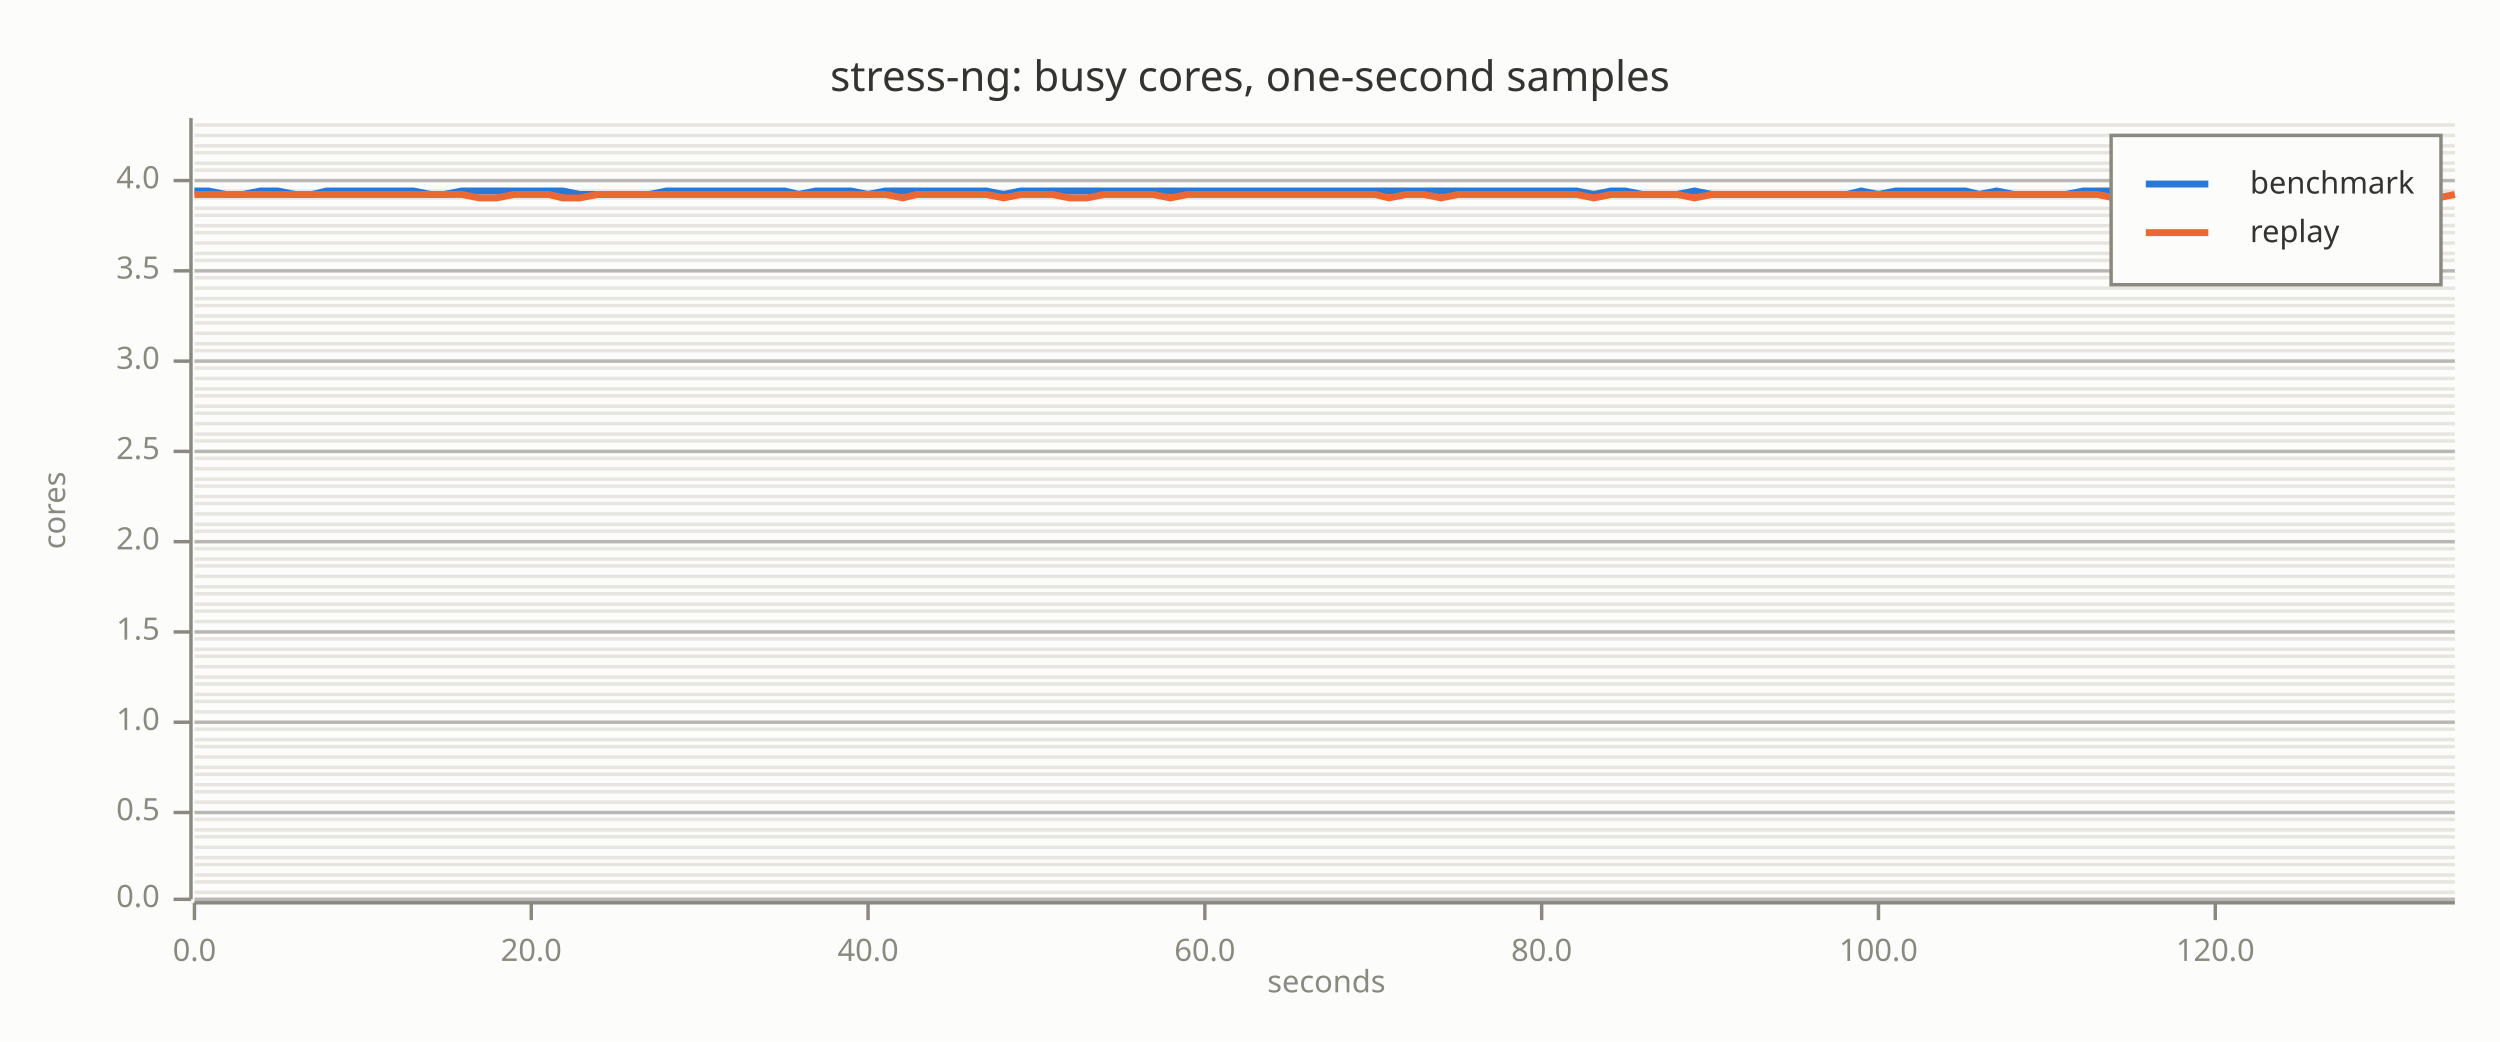
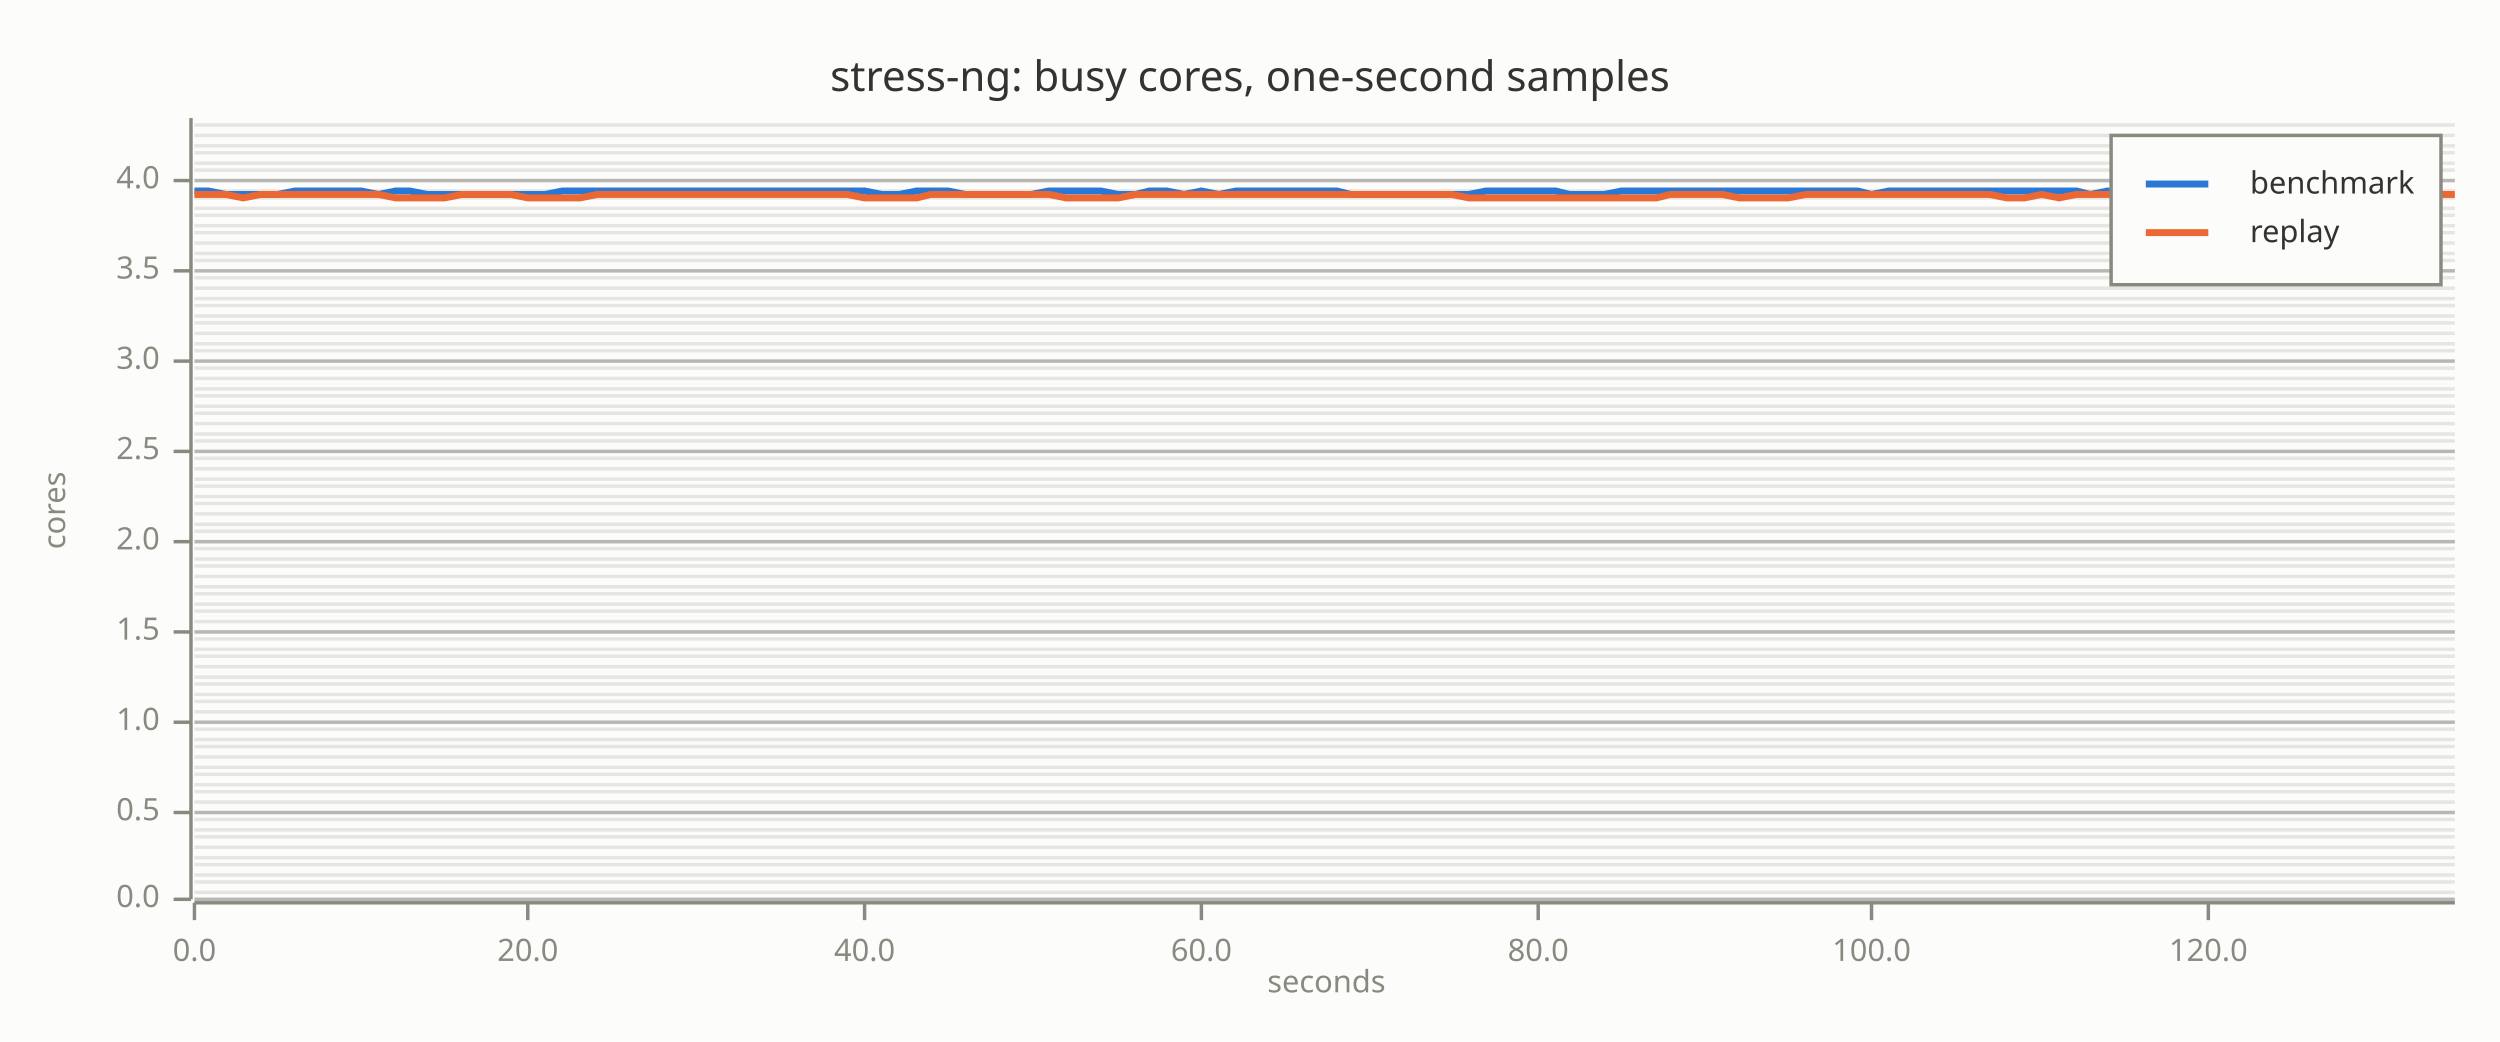
<svg xmlns="http://www.w3.org/2000/svg" width="720" height="300" viewBox="0 0 720 300">
  <rect x="0" y="0" width="720" height="300" opacity="1" fill="#FCFCFB" stroke="none" />
  <text x="360" y="17" dy="0.76em" text-anchor="middle" font-family="sans-serif" font-size="12.097" opacity="1" fill="#333330">
stress-ng: busy cores, one-second samples
</text>
  <line opacity="1" stroke="#E6E5E0" stroke-width="1" x1="56" y1="259" x2="707" y2="259" />
  <line opacity="1" stroke="#E6E5E0" stroke-width="1" x1="56" y1="257" x2="707" y2="257" />
  <line opacity="1" stroke="#E6E5E0" stroke-width="1" x1="56" y1="254" x2="707" y2="254" />
  <line opacity="1" stroke="#E6E5E0" stroke-width="1" x1="56" y1="252" x2="707" y2="252" />
  <line opacity="1" stroke="#E6E5E0" stroke-width="1" x1="56" y1="249" x2="707" y2="249" />
  <line opacity="1" stroke="#E6E5E0" stroke-width="1" x1="56" y1="247" x2="707" y2="247" />
  <line opacity="1" stroke="#E6E5E0" stroke-width="1" x1="56" y1="244" x2="707" y2="244" />
  <line opacity="1" stroke="#E6E5E0" stroke-width="1" x1="56" y1="241" x2="707" y2="241" />
  <line opacity="1" stroke="#E6E5E0" stroke-width="1" x1="56" y1="239" x2="707" y2="239" />
  <line opacity="1" stroke="#E6E5E0" stroke-width="1" x1="56" y1="236" x2="707" y2="236" />
  <line opacity="1" stroke="#E6E5E0" stroke-width="1" x1="56" y1="234" x2="707" y2="234" />
  <line opacity="1" stroke="#E6E5E0" stroke-width="1" x1="56" y1="231" x2="707" y2="231" />
  <line opacity="1" stroke="#E6E5E0" stroke-width="1" x1="56" y1="228" x2="707" y2="228" />
  <line opacity="1" stroke="#E6E5E0" stroke-width="1" x1="56" y1="226" x2="707" y2="226" />
  <line opacity="1" stroke="#E6E5E0" stroke-width="1" x1="56" y1="223" x2="707" y2="223" />
  <line opacity="1" stroke="#E6E5E0" stroke-width="1" x1="56" y1="221" x2="707" y2="221" />
  <line opacity="1" stroke="#E6E5E0" stroke-width="1" x1="56" y1="218" x2="707" y2="218" />
  <line opacity="1" stroke="#E6E5E0" stroke-width="1" x1="56" y1="215" x2="707" y2="215" />
  <line opacity="1" stroke="#E6E5E0" stroke-width="1" x1="56" y1="213" x2="707" y2="213" />
  <line opacity="1" stroke="#E6E5E0" stroke-width="1" x1="56" y1="210" x2="707" y2="210" />
  <line opacity="1" stroke="#E6E5E0" stroke-width="1" x1="56" y1="208" x2="707" y2="208" />
  <line opacity="1" stroke="#E6E5E0" stroke-width="1" x1="56" y1="205" x2="707" y2="205" />
  <line opacity="1" stroke="#E6E5E0" stroke-width="1" x1="56" y1="202" x2="707" y2="202" />
  <line opacity="1" stroke="#E6E5E0" stroke-width="1" x1="56" y1="200" x2="707" y2="200" />
  <line opacity="1" stroke="#E6E5E0" stroke-width="1" x1="56" y1="197" x2="707" y2="197" />
  <line opacity="1" stroke="#E6E5E0" stroke-width="1" x1="56" y1="195" x2="707" y2="195" />
  <line opacity="1" stroke="#E6E5E0" stroke-width="1" x1="56" y1="192" x2="707" y2="192" />
  <line opacity="1" stroke="#E6E5E0" stroke-width="1" x1="56" y1="189" x2="707" y2="189" />
  <line opacity="1" stroke="#E6E5E0" stroke-width="1" x1="56" y1="187" x2="707" y2="187" />
  <line opacity="1" stroke="#E6E5E0" stroke-width="1" x1="56" y1="184" x2="707" y2="184" />
  <line opacity="1" stroke="#E6E5E0" stroke-width="1" x1="56" y1="182" x2="707" y2="182" />
  <line opacity="1" stroke="#E6E5E0" stroke-width="1" x1="56" y1="179" x2="707" y2="179" />
  <line opacity="1" stroke="#E6E5E0" stroke-width="1" x1="56" y1="176" x2="707" y2="176" />
  <line opacity="1" stroke="#E6E5E0" stroke-width="1" x1="56" y1="174" x2="707" y2="174" />
  <line opacity="1" stroke="#E6E5E0" stroke-width="1" x1="56" y1="171" x2="707" y2="171" />
  <line opacity="1" stroke="#E6E5E0" stroke-width="1" x1="56" y1="169" x2="707" y2="169" />
  <line opacity="1" stroke="#E6E5E0" stroke-width="1" x1="56" y1="166" x2="707" y2="166" />
  <line opacity="1" stroke="#E6E5E0" stroke-width="1" x1="56" y1="163" x2="707" y2="163" />
  <line opacity="1" stroke="#E6E5E0" stroke-width="1" x1="56" y1="161" x2="707" y2="161" />
  <line opacity="1" stroke="#E6E5E0" stroke-width="1" x1="56" y1="158" x2="707" y2="158" />
  <line opacity="1" stroke="#E6E5E0" stroke-width="1" x1="56" y1="156" x2="707" y2="156" />
  <line opacity="1" stroke="#E6E5E0" stroke-width="1" x1="56" y1="153" x2="707" y2="153" />
  <line opacity="1" stroke="#E6E5E0" stroke-width="1" x1="56" y1="151" x2="707" y2="151" />
  <line opacity="1" stroke="#E6E5E0" stroke-width="1" x1="56" y1="148" x2="707" y2="148" />
  <line opacity="1" stroke="#E6E5E0" stroke-width="1" x1="56" y1="145" x2="707" y2="145" />
  <line opacity="1" stroke="#E6E5E0" stroke-width="1" x1="56" y1="143" x2="707" y2="143" />
  <line opacity="1" stroke="#E6E5E0" stroke-width="1" x1="56" y1="140" x2="707" y2="140" />
  <line opacity="1" stroke="#E6E5E0" stroke-width="1" x1="56" y1="138" x2="707" y2="138" />
  <line opacity="1" stroke="#E6E5E0" stroke-width="1" x1="56" y1="135" x2="707" y2="135" />
  <line opacity="1" stroke="#E6E5E0" stroke-width="1" x1="56" y1="132" x2="707" y2="132" />
  <line opacity="1" stroke="#E6E5E0" stroke-width="1" x1="56" y1="130" x2="707" y2="130" />
  <line opacity="1" stroke="#E6E5E0" stroke-width="1" x1="56" y1="127" x2="707" y2="127" />
  <line opacity="1" stroke="#E6E5E0" stroke-width="1" x1="56" y1="125" x2="707" y2="125" />
  <line opacity="1" stroke="#E6E5E0" stroke-width="1" x1="56" y1="122" x2="707" y2="122" />
  <line opacity="1" stroke="#E6E5E0" stroke-width="1" x1="56" y1="119" x2="707" y2="119" />
  <line opacity="1" stroke="#E6E5E0" stroke-width="1" x1="56" y1="117" x2="707" y2="117" />
  <line opacity="1" stroke="#E6E5E0" stroke-width="1" x1="56" y1="114" x2="707" y2="114" />
  <line opacity="1" stroke="#E6E5E0" stroke-width="1" x1="56" y1="112" x2="707" y2="112" />
  <line opacity="1" stroke="#E6E5E0" stroke-width="1" x1="56" y1="109" x2="707" y2="109" />
  <line opacity="1" stroke="#E6E5E0" stroke-width="1" x1="56" y1="106" x2="707" y2="106" />
  <line opacity="1" stroke="#E6E5E0" stroke-width="1" x1="56" y1="104" x2="707" y2="104" />
  <line opacity="1" stroke="#E6E5E0" stroke-width="1" x1="56" y1="101" x2="707" y2="101" />
  <line opacity="1" stroke="#E6E5E0" stroke-width="1" x1="56" y1="99" x2="707" y2="99" />
  <line opacity="1" stroke="#E6E5E0" stroke-width="1" x1="56" y1="96" x2="707" y2="96" />
  <line opacity="1" stroke="#E6E5E0" stroke-width="1" x1="56" y1="93" x2="707" y2="93" />
  <line opacity="1" stroke="#E6E5E0" stroke-width="1" x1="56" y1="91" x2="707" y2="91" />
  <line opacity="1" stroke="#E6E5E0" stroke-width="1" x1="56" y1="88" x2="707" y2="88" />
  <line opacity="1" stroke="#E6E5E0" stroke-width="1" x1="56" y1="86" x2="707" y2="86" />
  <line opacity="1" stroke="#E6E5E0" stroke-width="1" x1="56" y1="83" x2="707" y2="83" />
  <line opacity="1" stroke="#E6E5E0" stroke-width="1" x1="56" y1="80" x2="707" y2="80" />
  <line opacity="1" stroke="#E6E5E0" stroke-width="1" x1="56" y1="78" x2="707" y2="78" />
  <line opacity="1" stroke="#E6E5E0" stroke-width="1" x1="56" y1="75" x2="707" y2="75" />
  <line opacity="1" stroke="#E6E5E0" stroke-width="1" x1="56" y1="73" x2="707" y2="73" />
  <line opacity="1" stroke="#E6E5E0" stroke-width="1" x1="56" y1="70" x2="707" y2="70" />
  <line opacity="1" stroke="#E6E5E0" stroke-width="1" x1="56" y1="67" x2="707" y2="67" />
  <line opacity="1" stroke="#E6E5E0" stroke-width="1" x1="56" y1="65" x2="707" y2="65" />
  <line opacity="1" stroke="#E6E5E0" stroke-width="1" x1="56" y1="62" x2="707" y2="62" />
  <line opacity="1" stroke="#E6E5E0" stroke-width="1" x1="56" y1="60" x2="707" y2="60" />
  <line opacity="1" stroke="#E6E5E0" stroke-width="1" x1="56" y1="57" x2="707" y2="57" />
  <line opacity="1" stroke="#E6E5E0" stroke-width="1" x1="56" y1="55" x2="707" y2="55" />
  <line opacity="1" stroke="#E6E5E0" stroke-width="1" x1="56" y1="52" x2="707" y2="52" />
  <line opacity="1" stroke="#E6E5E0" stroke-width="1" x1="56" y1="49" x2="707" y2="49" />
  <line opacity="1" stroke="#E6E5E0" stroke-width="1" x1="56" y1="47" x2="707" y2="47" />
  <line opacity="1" stroke="#E6E5E0" stroke-width="1" x1="56" y1="44" x2="707" y2="44" />
  <line opacity="1" stroke="#E6E5E0" stroke-width="1" x1="56" y1="42" x2="707" y2="42" />
  <line opacity="1" stroke="#E6E5E0" stroke-width="1" x1="56" y1="39" x2="707" y2="39" />
  <line opacity="1" stroke="#E6E5E0" stroke-width="1" x1="56" y1="36" x2="707" y2="36" />
  <text x="12" y="147" dy="0.76em" text-anchor="middle" font-family="sans-serif" font-size="8.871" opacity="1" fill="#8A8980" transform="rotate(270, 12, 147)">
cores
</text>
  <text x="382" y="288" dy="-0.5ex" text-anchor="middle" font-family="sans-serif" font-size="8.871" opacity="1" fill="#8A8980">
seconds
</text>
  <line opacity="0.2" stroke="#000000" stroke-width="1" x1="56" y1="259" x2="707" y2="259" />
  <line opacity="0.2" stroke="#000000" stroke-width="1" x1="56" y1="234" x2="707" y2="234" />
  <line opacity="0.2" stroke="#000000" stroke-width="1" x1="56" y1="208" x2="707" y2="208" />
  <line opacity="0.2" stroke="#000000" stroke-width="1" x1="56" y1="182" x2="707" y2="182" />
  <line opacity="0.2" stroke="#000000" stroke-width="1" x1="56" y1="156" x2="707" y2="156" />
  <line opacity="0.2" stroke="#000000" stroke-width="1" x1="56" y1="130" x2="707" y2="130" />
  <line opacity="0.2" stroke="#000000" stroke-width="1" x1="56" y1="104" x2="707" y2="104" />
  <line opacity="0.2" stroke="#000000" stroke-width="1" x1="56" y1="78" x2="707" y2="78" />
  <line opacity="0.2" stroke="#000000" stroke-width="1" x1="56" y1="52" x2="707" y2="52" />
  <polyline fill="none" opacity="1" stroke="#8A8980" stroke-width="1" points="55,34 55,259 " />
  <text x="46" y="259" dy="0.5ex" text-anchor="end" font-family="sans-serif" font-size="8.871" opacity="1" fill="#8A8980">
0.0
</text>
  <polyline fill="none" opacity="1" stroke="#8A8980" stroke-width="1" points="50,259 55,259 " />
  <text x="46" y="234" dy="0.5ex" text-anchor="end" font-family="sans-serif" font-size="8.871" opacity="1" fill="#8A8980">
0.5
</text>
  <polyline fill="none" opacity="1" stroke="#8A8980" stroke-width="1" points="50,234 55,234 " />
  <text x="46" y="208" dy="0.5ex" text-anchor="end" font-family="sans-serif" font-size="8.871" opacity="1" fill="#8A8980">
1.0
</text>
  <polyline fill="none" opacity="1" stroke="#8A8980" stroke-width="1" points="50,208 55,208 " />
  <text x="46" y="182" dy="0.5ex" text-anchor="end" font-family="sans-serif" font-size="8.871" opacity="1" fill="#8A8980">
1.5
</text>
  <polyline fill="none" opacity="1" stroke="#8A8980" stroke-width="1" points="50,182 55,182 " />
  <text x="46" y="156" dy="0.5ex" text-anchor="end" font-family="sans-serif" font-size="8.871" opacity="1" fill="#8A8980">
2.0
</text>
  <polyline fill="none" opacity="1" stroke="#8A8980" stroke-width="1" points="50,156 55,156 " />
  <text x="46" y="130" dy="0.5ex" text-anchor="end" font-family="sans-serif" font-size="8.871" opacity="1" fill="#8A8980">
2.5
</text>
  <polyline fill="none" opacity="1" stroke="#8A8980" stroke-width="1" points="50,130 55,130 " />
  <text x="46" y="104" dy="0.5ex" text-anchor="end" font-family="sans-serif" font-size="8.871" opacity="1" fill="#8A8980">
3.0
</text>
  <polyline fill="none" opacity="1" stroke="#8A8980" stroke-width="1" points="50,104 55,104 " />
  <text x="46" y="78" dy="0.5ex" text-anchor="end" font-family="sans-serif" font-size="8.871" opacity="1" fill="#8A8980">
3.5
</text>
  <polyline fill="none" opacity="1" stroke="#8A8980" stroke-width="1" points="50,78 55,78 " />
  <text x="46" y="52" dy="0.5ex" text-anchor="end" font-family="sans-serif" font-size="8.871" opacity="1" fill="#8A8980">
4.0
</text>
  <polyline fill="none" opacity="1" stroke="#8A8980" stroke-width="1" points="50,52 55,52 " />
  <polyline fill="none" opacity="1" stroke="#8A8980" stroke-width="1" points="56,260 707,260 " />
  <text x="56" y="270" dy="0.76em" text-anchor="middle" font-family="sans-serif" font-size="8.871" opacity="1" fill="#8A8980">
0.0
</text>
  <polyline fill="none" opacity="1" stroke="#8A8980" stroke-width="1" points="56,260 56,265 " />
-   <text x="153" y="270" dy="0.76em" text-anchor="middle" font-family="sans-serif" font-size="8.871" opacity="1" fill="#8A8980">
+   <text x="152" y="270" dy="0.76em" text-anchor="middle" font-family="sans-serif" font-size="8.871" opacity="1" fill="#8A8980">
20.0
</text>
-   <polyline fill="none" opacity="1" stroke="#8A8980" stroke-width="1" points="153,260 153,265 " />
-   <text x="250" y="270" dy="0.76em" text-anchor="middle" font-family="sans-serif" font-size="8.871" opacity="1" fill="#8A8980">
+   <polyline fill="none" opacity="1" stroke="#8A8980" stroke-width="1" points="152,260 152,265 " />
+   <text x="249" y="270" dy="0.76em" text-anchor="middle" font-family="sans-serif" font-size="8.871" opacity="1" fill="#8A8980">
40.0
</text>
-   <polyline fill="none" opacity="1" stroke="#8A8980" stroke-width="1" points="250,260 250,265 " />
-   <text x="347" y="270" dy="0.76em" text-anchor="middle" font-family="sans-serif" font-size="8.871" opacity="1" fill="#8A8980">
+   <polyline fill="none" opacity="1" stroke="#8A8980" stroke-width="1" points="249,260 249,265 " />
+   <text x="346" y="270" dy="0.76em" text-anchor="middle" font-family="sans-serif" font-size="8.871" opacity="1" fill="#8A8980">
60.0
</text>
-   <polyline fill="none" opacity="1" stroke="#8A8980" stroke-width="1" points="347,260 347,265 " />
-   <text x="444" y="270" dy="0.76em" text-anchor="middle" font-family="sans-serif" font-size="8.871" opacity="1" fill="#8A8980">
+   <polyline fill="none" opacity="1" stroke="#8A8980" stroke-width="1" points="346,260 346,265 " />
+   <text x="443" y="270" dy="0.76em" text-anchor="middle" font-family="sans-serif" font-size="8.871" opacity="1" fill="#8A8980">
80.0
</text>
-   <polyline fill="none" opacity="1" stroke="#8A8980" stroke-width="1" points="444,260 444,265 " />
-   <text x="541" y="270" dy="0.76em" text-anchor="middle" font-family="sans-serif" font-size="8.871" opacity="1" fill="#8A8980">
+   <polyline fill="none" opacity="1" stroke="#8A8980" stroke-width="1" points="443,260 443,265 " />
+   <text x="539" y="270" dy="0.76em" text-anchor="middle" font-family="sans-serif" font-size="8.871" opacity="1" fill="#8A8980">
100.0
</text>
-   <polyline fill="none" opacity="1" stroke="#8A8980" stroke-width="1" points="541,260 541,265 " />
-   <text x="638" y="270" dy="0.76em" text-anchor="middle" font-family="sans-serif" font-size="8.871" opacity="1" fill="#8A8980">
+   <polyline fill="none" opacity="1" stroke="#8A8980" stroke-width="1" points="539,260 539,265 " />
+   <text x="636" y="270" dy="0.76em" text-anchor="middle" font-family="sans-serif" font-size="8.871" opacity="1" fill="#8A8980">
120.0
</text>
-   <polyline fill="none" opacity="1" stroke="#8A8980" stroke-width="1" points="638,260 638,265 " />
-   <polyline fill="none" opacity="1" stroke="#2A78D6" stroke-width="2" points="56,55 60,55 65,56 70,56 75,55 80,55 85,56 90,56 94,55 99,55 104,55 109,55 114,55 119,55 124,56 128,56 133,55 138,55 143,55 148,55 153,55 158,55 162,55 167,56 172,56 177,56 182,56 187,56 192,55 196,55 201,55 206,55 211,55 216,55 221,55 226,55 230,56 235,55 240,55 245,55 250,56 255,55 260,55 264,55 269,55 274,55 279,55 284,55 289,56 294,55 298,55 303,55 308,55 313,55 318,55 323,55 328,55 332,55 337,55 342,55 347,55 352,55 357,55 362,55 366,55 371,55 376,55 381,55 386,55 391,55 396,55 400,55 405,55 410,55 415,55 420,55 425,55 430,55 434,55 439,55 444,55 449,55 454,55 459,56 464,55 468,55 473,56 478,56 483,56 488,55 493,56 498,56 502,56 507,56 512,56 517,56 522,56 527,56 532,56 536,55 541,56 546,55 551,55 556,55 561,55 566,55 570,56 575,55 580,56 585,56 590,56 595,56 600,55 604,55 609,55 614,55 619,55 624,55 629,56 " />
-   <polyline fill="none" opacity="1" stroke="#EB6834" stroke-width="2" points="56,56 60,56 65,56 70,56 75,56 80,56 85,56 90,56 94,56 99,56 104,56 109,56 114,56 119,56 124,56 128,56 133,56 138,57 143,57 148,56 153,56 158,56 162,57 167,57 172,56 177,56 182,56 187,56 192,56 196,56 201,56 206,56 211,56 216,56 221,56 226,56 230,56 235,56 240,56 245,56 250,56 255,56 260,57 264,56 269,56 274,56 279,56 284,56 289,57 294,56 298,56 303,56 308,57 313,57 318,56 323,56 328,56 332,56 337,57 342,56 347,56 352,56 357,56 362,56 366,56 371,56 376,56 381,56 386,56 391,56 396,56 400,57 405,56 410,56 415,57 420,56 425,56 430,56 434,56 439,56 444,56 449,56 454,56 459,57 464,56 468,56 473,56 478,56 483,56 488,57 493,56 498,56 502,56 507,56 512,56 517,56 522,56 527,56 532,56 536,56 541,56 546,56 551,56 556,56 561,56 566,56 570,56 575,56 580,56 585,56 590,56 595,56 600,56 604,56 609,57 614,56 619,56 624,57 629,57 634,56 638,56 643,56 648,56 653,56 658,56 663,56 668,56 672,56 677,56 682,56 687,56 692,56 697,56 702,57 707,56 " />
+   <polyline fill="none" opacity="1" stroke="#8A8980" stroke-width="1" points="636,260 636,265 " />
+   <polyline fill="none" opacity="1" stroke="#2A78D6" stroke-width="2" points="56,55 60,55 65,56 70,56 75,56 80,56 85,55 89,55 94,55 99,55 104,55 109,56 114,55 118,55 123,56 128,56 133,56 138,56 143,56 147,56 152,56 157,56 162,55 167,55 172,55 176,55 181,55 186,55 191,55 196,55 201,55 206,55 210,55 215,55 220,55 225,55 230,55 235,55 239,55 244,55 249,55 254,56 259,56 264,55 268,55 273,55 278,56 283,56 288,56 293,56 297,56 302,55 307,55 312,55 317,55 322,56 327,56 331,55 336,55 341,56 346,55 351,56 356,55 360,55 365,55 370,55 375,55 380,55 385,55 389,56 394,56 399,56 404,56 409,56 414,56 418,56 423,56 428,55 433,55 438,55 443,55 448,55 452,56 457,56 462,56 467,55 472,55 477,55 481,55 486,55 491,55 496,55 501,55 506,55 510,55 515,55 520,55 525,55 530,55 535,55 539,56 544,55 549,55 554,55 559,55 564,55 568,55 573,55 578,55 583,55 588,55 593,55 598,55 602,56 607,55 612,56 617,56 622,56 627,55 631,56 " />
+   <polyline fill="none" opacity="1" stroke="#EB6834" stroke-width="2" points="56,56 60,56 65,56 70,57 75,56 80,56 85,56 89,56 94,56 99,56 104,56 109,56 114,57 118,57 123,57 128,57 133,56 138,56 143,56 147,56 152,57 157,57 162,57 167,57 172,56 176,56 181,56 186,56 191,56 196,56 201,56 206,56 210,56 215,56 220,56 225,56 230,56 235,56 239,56 244,56 249,57 254,57 259,57 264,57 268,56 273,56 278,56 283,56 288,56 293,56 297,56 302,56 307,57 312,57 317,57 322,57 327,56 331,56 336,56 341,56 346,56 351,56 356,56 360,56 365,56 370,56 375,56 380,56 385,56 389,56 394,56 399,56 404,56 409,56 414,56 418,56 423,57 428,57 433,57 438,57 443,57 448,57 452,57 457,57 462,57 467,57 472,57 477,57 481,56 486,56 491,56 496,56 501,57 506,57 510,57 515,57 520,56 525,56 530,56 535,56 539,56 544,56 549,56 554,56 559,56 564,56 568,56 573,56 578,57 583,57 588,56 593,57 598,56 602,56 607,56 612,56 617,56 622,56 627,56 631,56 636,56 641,56 646,56 651,56 656,56 660,56 665,56 670,56 675,56 680,56 685,56 689,56 694,56 699,56 704,56 707,56 " />
  <rect x="608" y="39" width="95" height="43" opacity="1" fill="#FCFCFB" stroke="none" />
  <rect x="608" y="39" width="95" height="43" opacity="1" fill="none" stroke="#8A8980" />
  <text x="648" y="49" dy="0.76em" text-anchor="start" font-family="sans-serif" font-size="8.871" opacity="1" fill="#333330">
benchmark
</text>
  <text x="648" y="63" dy="0.76em" text-anchor="start" font-family="sans-serif" font-size="8.871" opacity="1" fill="#333330">
replay
</text>
  <polyline fill="none" opacity="1" stroke="#2A78D6" stroke-width="2" points="618,53 636,53 " />
  <polyline fill="none" opacity="1" stroke="#EB6834" stroke-width="2" points="618,67 636,67 " />
</svg>
